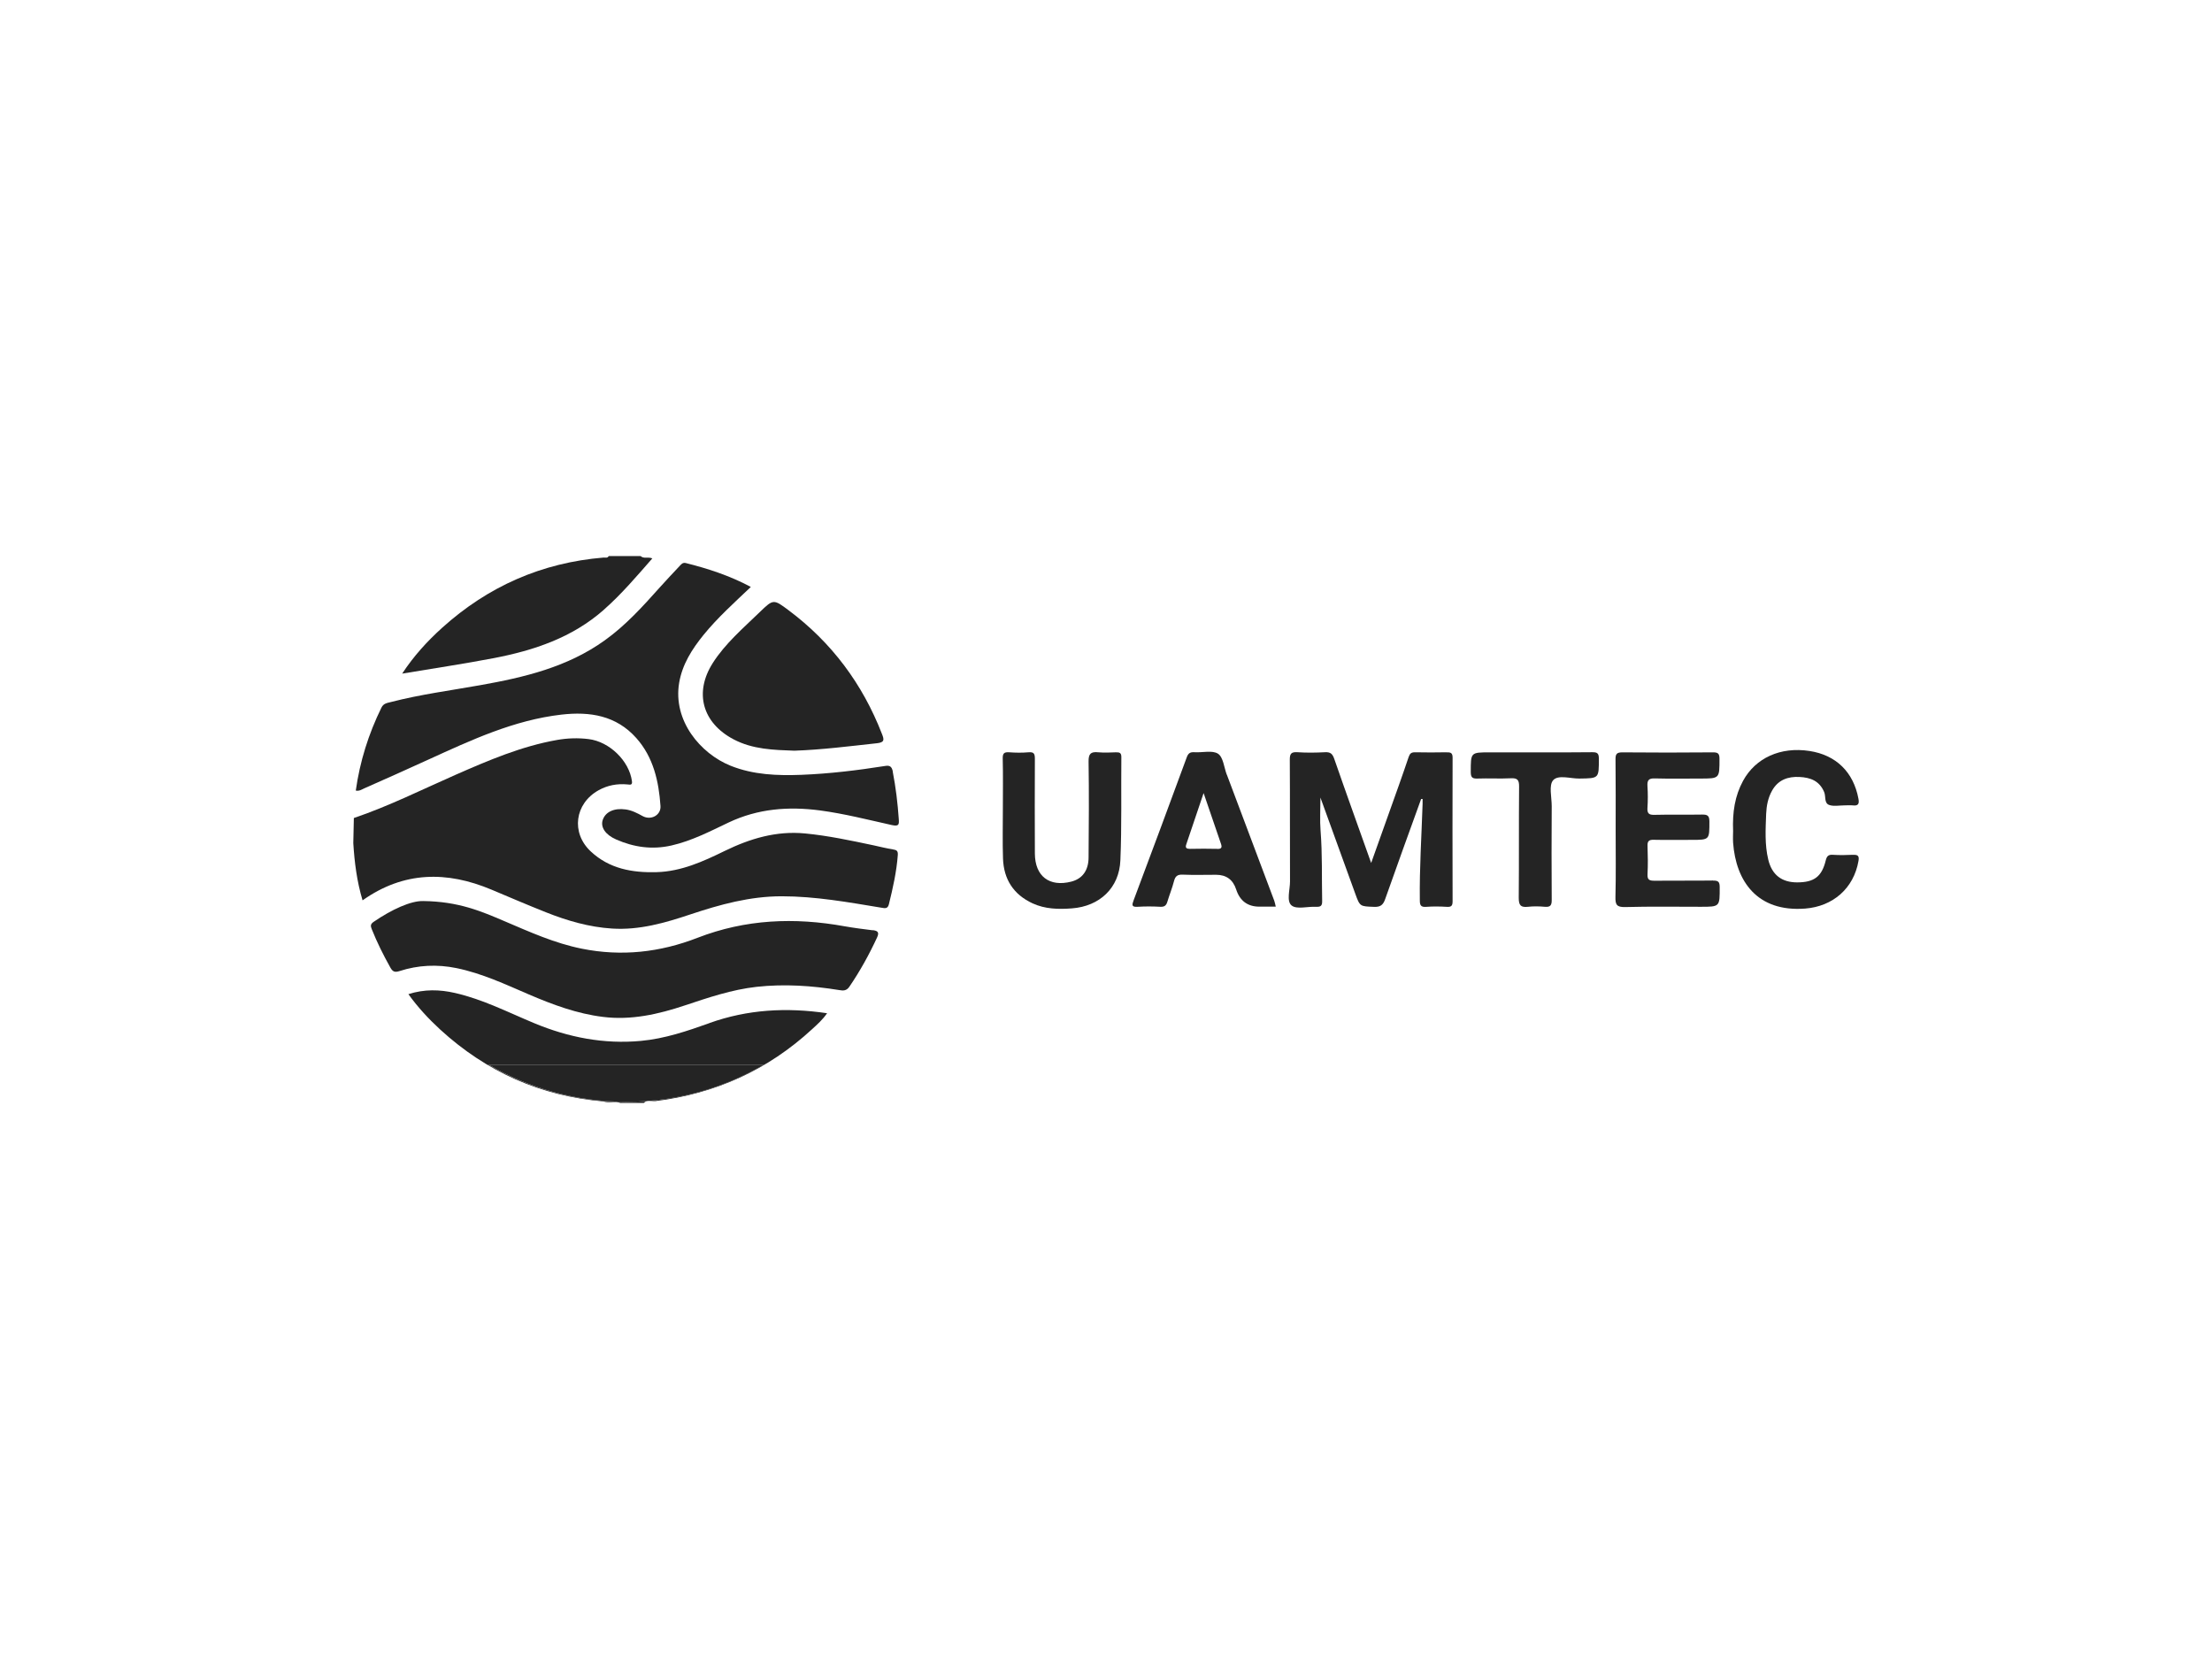
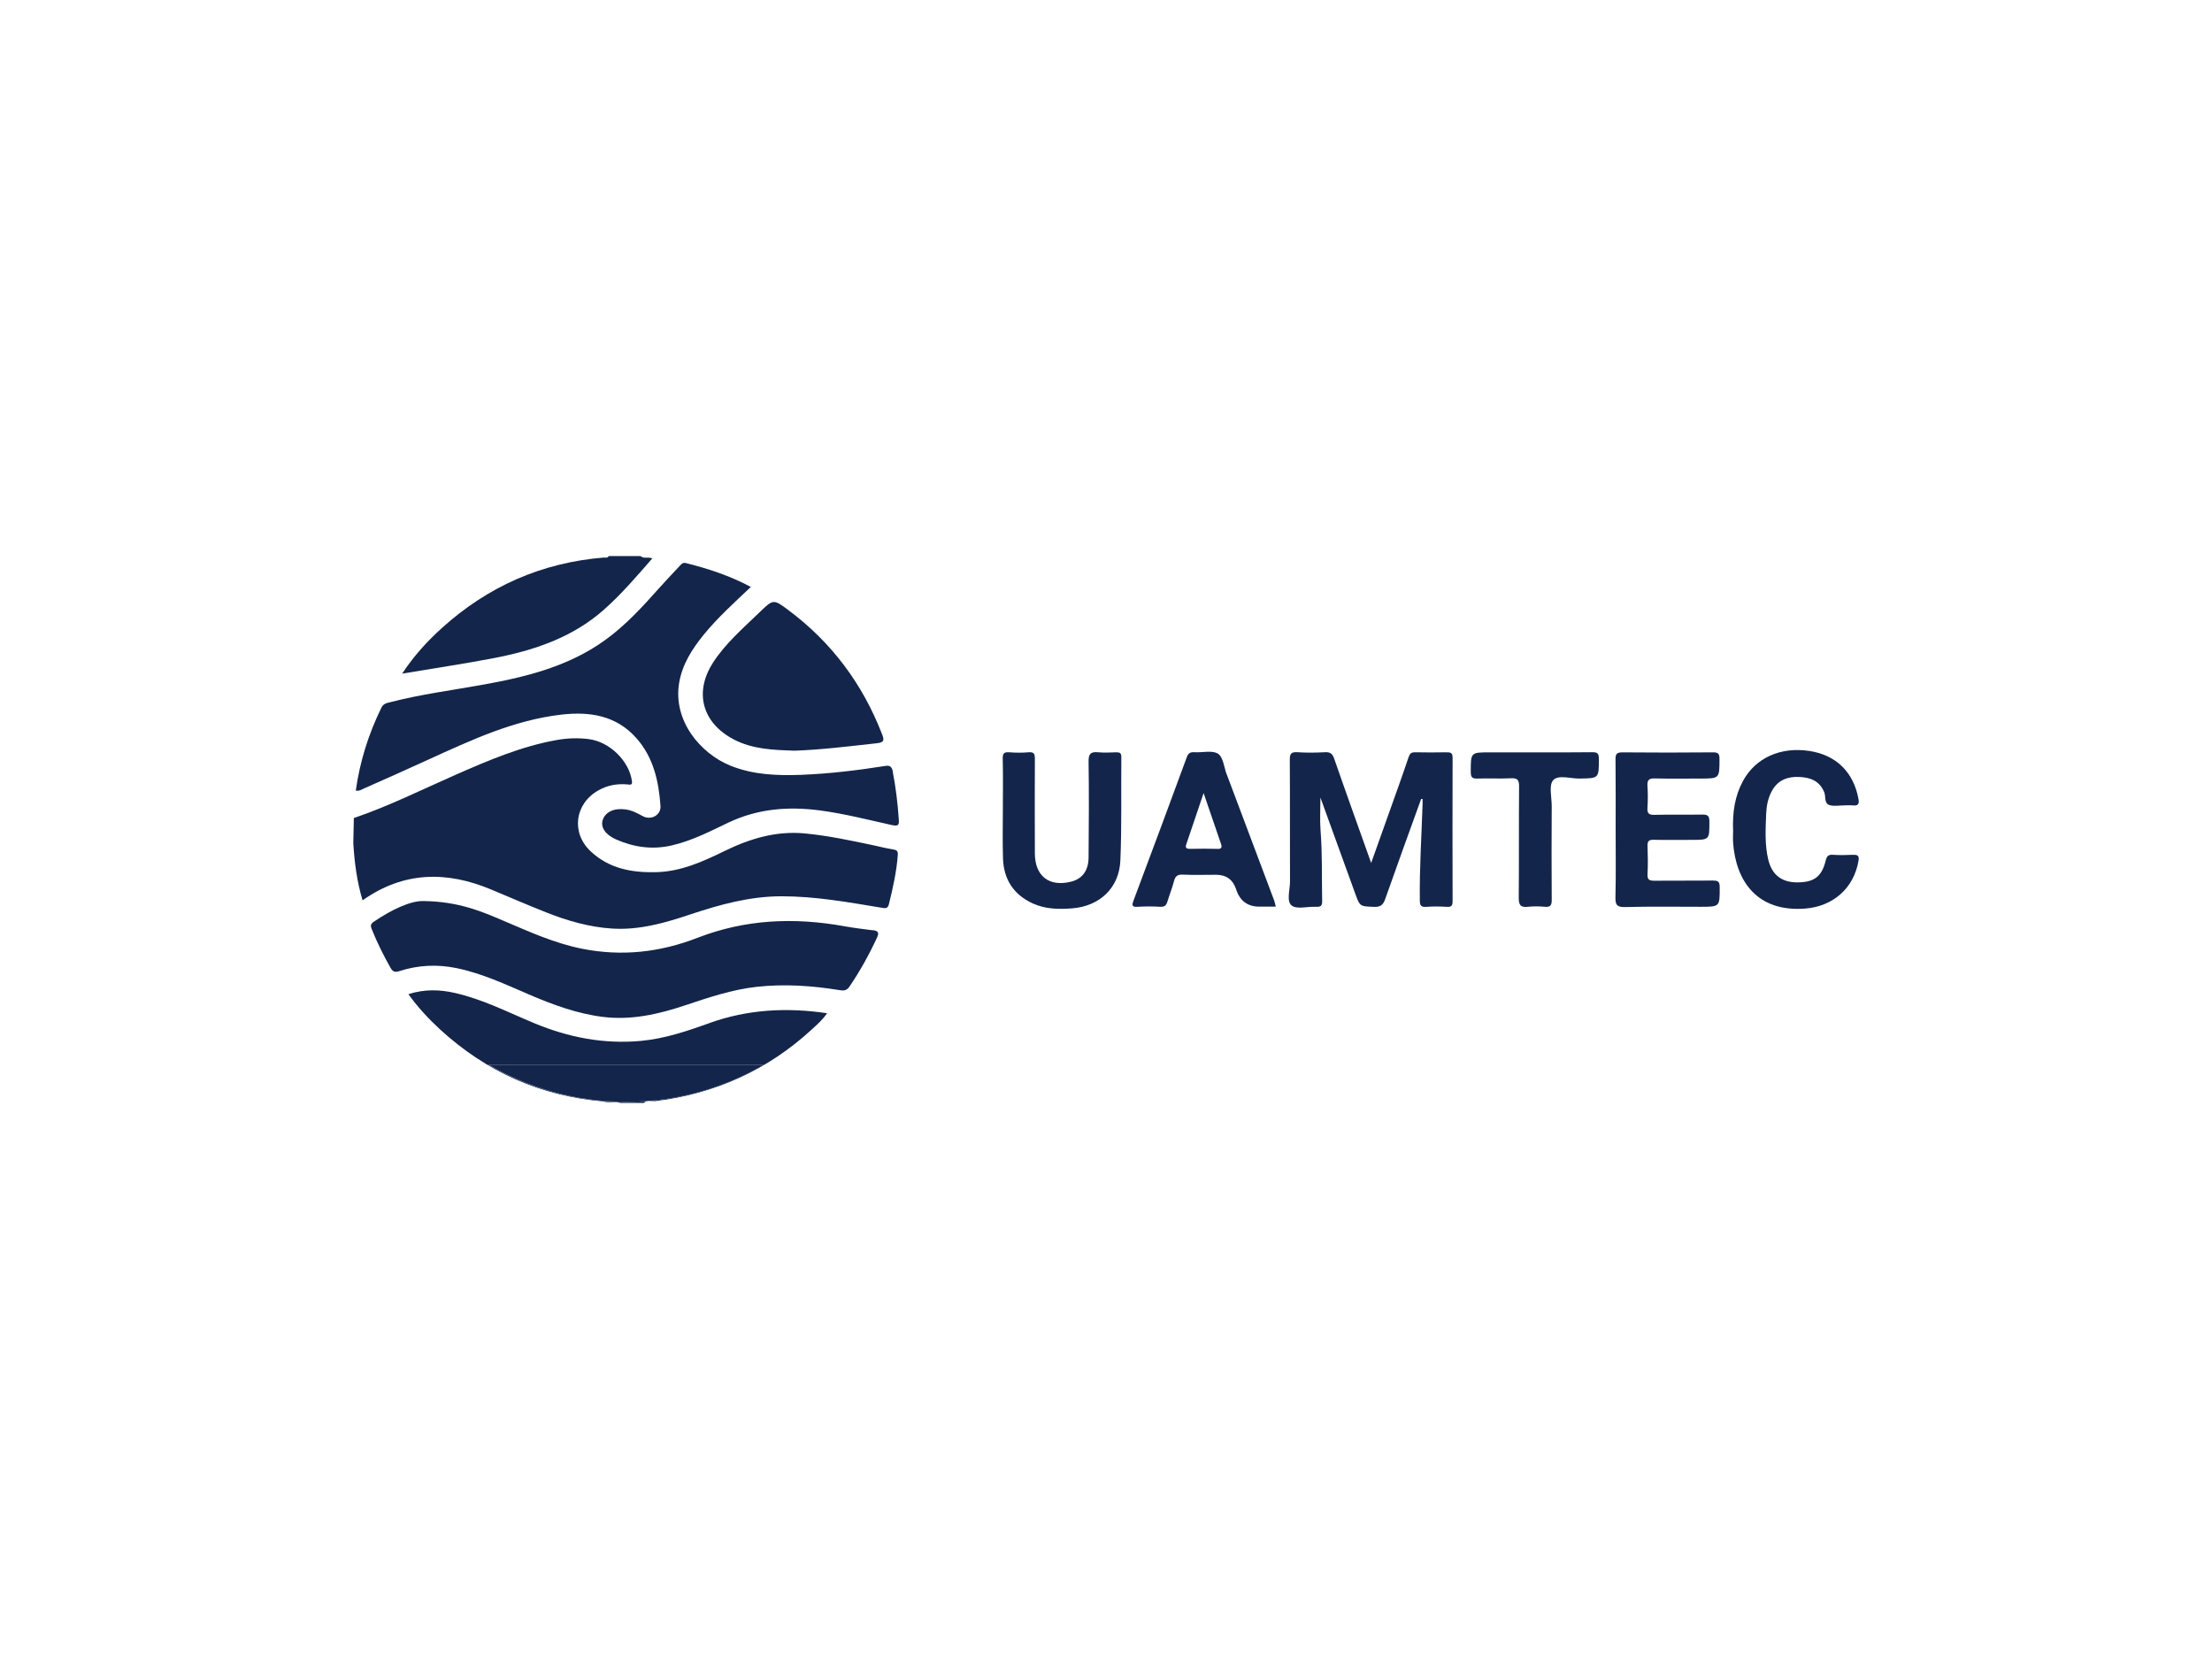
<svg xmlns="http://www.w3.org/2000/svg" id="Layer_1" viewBox="0 0 320 240">
  <defs>
-     <style>.cls-1{fill:#242424;}</style>
+     <style>.cls-1{fill:#13254a;stroke-width:0px;}</style>
  </defs>
  <path class="cls-1" d="m102.63,148.01c-3.22,1.15-6.46,2.25-9.9,2.57-5.37.5-10.49-.5-15.44-2.56-3.78-1.57-7.43-3.45-11.46-4.37-2.23-.51-4.44-.57-6.75.17,1.39,1.93,2.93,3.58,4.59,5.11,6.7,6.14,14.56,9.64,23.63,10.41.79.28,1.65-.1,2.44.22h3.4c.16-.16.32-.24.5-.28-1.01.08-2.03.12-3.07.12-7.27,0-14.07-1.96-19.92-5.39h39.84c-4.94,2.89-10.57,4.74-16.59,5.24.31,0,.63.07.93.04,8.66-1.07,16.24-4.49,22.66-10.41.75-.69,1.52-1.37,2.16-2.3-5.88-.87-11.51-.55-17.02,1.42h0Z" />
  <path class="cls-1" d="m87.34,88.22c2.57-2.26,4.77-4.86,7.03-7.44-.62-.26-1.23.1-1.7-.34h-4.61c-.17.34-.5.2-.75.22-8.94.74-16.71,4.17-23.35,10.16-2.15,1.94-4.1,4.07-5.78,6.63,4.53-.76,8.91-1.41,13.25-2.24,5.83-1.12,11.36-2.97,15.93-7h-.02Z" />
  <path class="cls-1" d="m129.16,122.87c-.95-.14-1.89-.39-2.83-.59-3.27-.69-6.54-1.39-9.87-1.71-4.16-.4-7.95.74-11.64,2.54-3.11,1.52-6.27,2.96-9.83,3.06-3.53.1-6.85-.49-9.53-3-2.88-2.69-2.32-6.91,1.12-8.84,1.31-.73,2.71-.99,4.19-.85.37.03.74.15.65-.48-.4-2.93-3.25-5.71-6.27-6.08-1.53-.19-3.06-.14-4.58.13-5.15.91-9.91,2.95-14.65,5.03-4.89,2.15-9.66,4.54-14.73,6.26-.03,1.21-.06,2.42-.08,3.63.17,2.77.51,5.5,1.34,8.28,5.96-4.22,12.2-4.26,18.65-1.55,2.63,1.11,5.25,2.23,7.89,3.28,3.07,1.22,6.23,2.14,9.56,2.35,3.95.25,7.65-.82,11.33-2.05,4.29-1.43,8.6-2.62,13.2-2.62,4.87,0,9.63.86,14.41,1.65.53.09.93.19,1.1-.49.58-2.35,1.11-4.7,1.29-7.12.04-.61-.16-.74-.71-.82h0Z" />
  <path class="cls-1" d="m129.17,111.65c-.17-.85-.51-.95-1.2-.83-3.99.63-8,1.11-12.03,1.27-3.48.13-6.94.01-10.24-1.31-4.39-1.77-8.37-6.53-7.45-12,.45-2.66,1.85-4.86,3.52-6.92,2.04-2.51,4.45-4.67,6.85-6.95-3.03-1.62-6.18-2.65-9.42-3.46-.45-.11-.67.21-.91.46-.97,1.03-1.94,2.06-2.88,3.11-2.45,2.74-4.91,5.46-7.93,7.62-5.39,3.87-11.63,5.35-18,6.48-4.32.77-8.68,1.34-12.93,2.44-.52.14-1.06.17-1.37.81-1.87,3.81-3.12,7.79-3.71,12,.5.1.85-.15,1.2-.31,3.12-1.38,6.24-2.77,9.34-4.19,6.18-2.82,12.35-5.7,19.21-6.49,4.11-.47,7.93.12,10.84,3.4,2.47,2.78,3.24,6.24,3.49,9.82.09,1.33-1.38,2.12-2.58,1.46-.78-.43-1.57-.84-2.45-.96-1.68-.24-2.94.35-3.33,1.53-.33,1.01.35,2.11,1.94,2.81,2.57,1.13,5.23,1.51,8.02.87,2.93-.67,5.58-2.05,8.25-3.32,4.24-2.01,8.65-2.35,13.22-1.75,3.52.47,6.95,1.35,10.41,2.12,1.02.22,1.05-.09.99-.89-.16-2.29-.43-4.57-.87-6.83h.02Z" />
  <path class="cls-1" d="m126.25,134.58c-1.36-.17-2.72-.34-4.07-.58-7.24-1.31-14.32-1.03-21.28,1.67-5.4,2.1-10.99,2.73-16.74,1.57-3.94-.79-7.55-2.43-11.21-3.99-3.29-1.4-6.58-2.84-11.73-2.9-1.78-.05-4.56,1.22-7.17,3.01-.49.34-.45.61-.26,1.08.76,1.91,1.68,3.74,2.68,5.53.34.6.63.73,1.33.51,2.69-.87,5.43-1,8.23-.43,3.7.76,7.08,2.35,10.5,3.82,3.45,1.48,6.96,2.78,10.7,3.24,4.08.51,8.01-.38,11.87-1.67,3.39-1.13,6.77-2.28,10.36-2.68,4.01-.44,7.98-.17,11.95.47.55.09,1.03.14,1.46-.48,1.55-2.27,2.87-4.66,4.02-7.15.35-.76.05-.95-.63-1.04v.02Z" />
  <path class="cls-1" d="m103.12,95.91c-2.74,4.29-1.5,8.68,3.01,11.05,2.78,1.46,5.79,1.53,8.79,1.64,4.02-.14,7.98-.65,11.95-1.08,1.12-.12,1.04-.53.72-1.34-2.81-7.24-7.27-13.23-13.5-17.89-2.18-1.63-2.21-1.65-4.18.26-2.4,2.33-4.97,4.51-6.8,7.37h.01Z" />
  <path class="cls-1" d="m209.31,108.83c-1.54.03-3.07.03-4.61,0-.53,0-.74.16-.92.69-.92,2.74-1.9,5.45-2.87,8.17-.82,2.3-1.64,4.59-2.55,7.15-1.85-5.2-3.62-10.1-5.33-15.03-.25-.73-.53-1.03-1.33-.99-1.33.07-2.67.09-4,0-.92-.06-1.12.22-1.11,1.12.04,5.86,0,11.72.03,17.59,0,1.19-.54,2.84.23,3.46.74.6,2.31.13,3.52.19.64.03.92-.09.9-.83-.07-3.39.04-6.79-.23-10.18-.12-1.49-.02-3-.02-4.79,1.74,4.8,3.39,9.34,5.03,13.88.69,1.91.69,1.85,2.72,1.93.93.04,1.32-.27,1.62-1.13,1.7-4.84,3.46-9.65,5.2-14.48h.21v.71c-.15,4.64-.46,9.28-.4,13.93,0,.7.11,1.03.91.97,1.01-.08,2.02-.06,3.03,0,.66.04.8-.21.8-.83-.02-6.91-.02-13.83,0-20.74,0-.68-.24-.8-.84-.78h0Z" />
  <path class="cls-1" d="m161.54,108.83c-.89.03-1.79.08-2.67,0-1.08-.11-1.41.22-1.39,1.35.07,4.61.04,9.22,0,13.83,0,1.93-.91,3.12-2.5,3.53-3.17.81-5.25-.77-5.27-4.06-.02-4.57-.02-9.14,0-13.71,0-.72-.13-1.01-.92-.94-.92.08-1.86.07-2.79,0-.74-.05-.96.15-.94.92.06,2.43.02,4.85.02,7.28s-.06,4.77.02,7.16c.1,3,1.51,5.21,4.27,6.49,1.82.84,3.76.88,5.7.73,4.01-.3,6.85-2.95,7.01-6.96.21-4.97.09-9.94.14-14.92,0-.53-.17-.71-.69-.69h0Z" />
  <path class="cls-1" d="m247.82,127.38c-2.83.04-5.66,0-8.49.03-.7,0-1.03-.12-.99-.92.07-1.37.05-2.75,0-4.12-.03-.71.23-.9.9-.88,1.82.04,3.64.01,5.46.01,2.63,0,2.59,0,2.59-2.67,0-.84-.29-1-1.05-.99-2.3.04-4.61-.02-6.92.04-.81.02-1.04-.24-.99-1.02.07-1.05.07-2.1,0-3.15-.05-.83.18-1.13,1.06-1.1,2.18.06,4.37.02,6.55.02,2.84,0,2.81,0,2.81-2.85,0-.75-.2-.95-.95-.94-4.37.04-8.74.04-13.1,0-.82,0-1,.24-.99,1.02.04,3.4.02,6.79.02,10.19s.05,6.47-.03,9.7c-.03,1.12.18,1.5,1.41,1.47,3.64-.1,7.28-.04,10.92-.04,2.79,0,2.76,0,2.75-2.86,0-.77-.23-.94-.96-.93h0Z" />
  <path class="cls-1" d="m268.06,123.66c-.97.05-1.94.06-2.91,0-.67-.05-.88.22-1.03.82-.57,2.34-1.68,3.17-4.14,3.17-2.23,0-3.64-1.09-4.17-3.28-.53-2.18-.39-4.41-.31-6.62.05-1.18.27-2.33.85-3.36.86-1.56,2.29-2.08,3.98-1.99,1.58.08,2.89.56,3.57,2.2.26.63-.04,1.61.75,1.86.66.22,1.44.05,2.17.05.4,0,.81-.04,1.21,0,.81.1.96-.24.82-.97-.72-3.85-3.23-6.31-7.08-6.9-4.17-.64-7.8.99-9.61,4.32-1.19,2.19-1.55,4.55-1.44,7.27,0,.38-.04,1.03,0,1.68.4,5.54,3.46,10.06,10.42,9.53,4.01-.31,7.03-2.91,7.72-6.9.13-.75-.12-.91-.8-.87h0Z" />
  <path class="cls-1" d="m230.33,108.82c-2.75.04-5.49.02-8.24.02h-6.55c-2.8,0-2.77,0-2.77,2.83,0,.73.17.99.94.96,1.61-.06,3.23.04,4.85-.04.96-.05,1.21.24,1.2,1.2-.05,5.37,0,10.74-.05,16.11,0,1.11.32,1.39,1.35,1.28.8-.09,1.62-.07,2.42,0,.81.07,1.01-.22,1-1-.04-4.52-.02-9.05,0-13.57,0-1.29-.44-3.01.21-3.74.74-.83,2.5-.22,3.81-.24,2.83-.04,2.8-.01,2.8-2.87,0-.76-.21-.95-.95-.94h-.01Z" />
  <path class="cls-1" d="m177.47,112.07c-.39-1.05-.51-2.53-1.26-3.03-.83-.54-2.26-.14-3.43-.22-.63-.04-.9.17-1.11.77-2.53,6.89-5.09,13.77-7.67,20.64-.26.69-.32,1.01.6.95,1.09-.07,2.19-.06,3.27,0,.61.03.85-.21,1.01-.74.3-1,.7-1.97.96-2.98.18-.69.48-.96,1.24-.93,1.62.07,3.23.02,4.85.02,1.47,0,2.44.71,2.9,2.12.54,1.66,1.66,2.49,3.36,2.49h2.37c-.08-.33-.13-.6-.22-.86-2.28-6.08-4.57-12.16-6.86-18.24h-.01Zm-1.35,10.73c-1.33-.04-2.66-.02-3.99,0-.48,0-.69-.14-.52-.64.81-2.4,1.62-4.81,2.51-7.43.89,2.61,1.71,4.98,2.52,7.36.16.47.09.74-.52.72h0Z" />
  <path class="cls-1" d="m70.66,154.01c5.85,3.42,12.65,5.39,19.92,5.39,1.03,0,2.05-.04,3.07-.12.09,0,.18-.02.27-.02,6.01-.5,11.64-2.35,16.59-5.24h-39.85Z" />
</svg>
